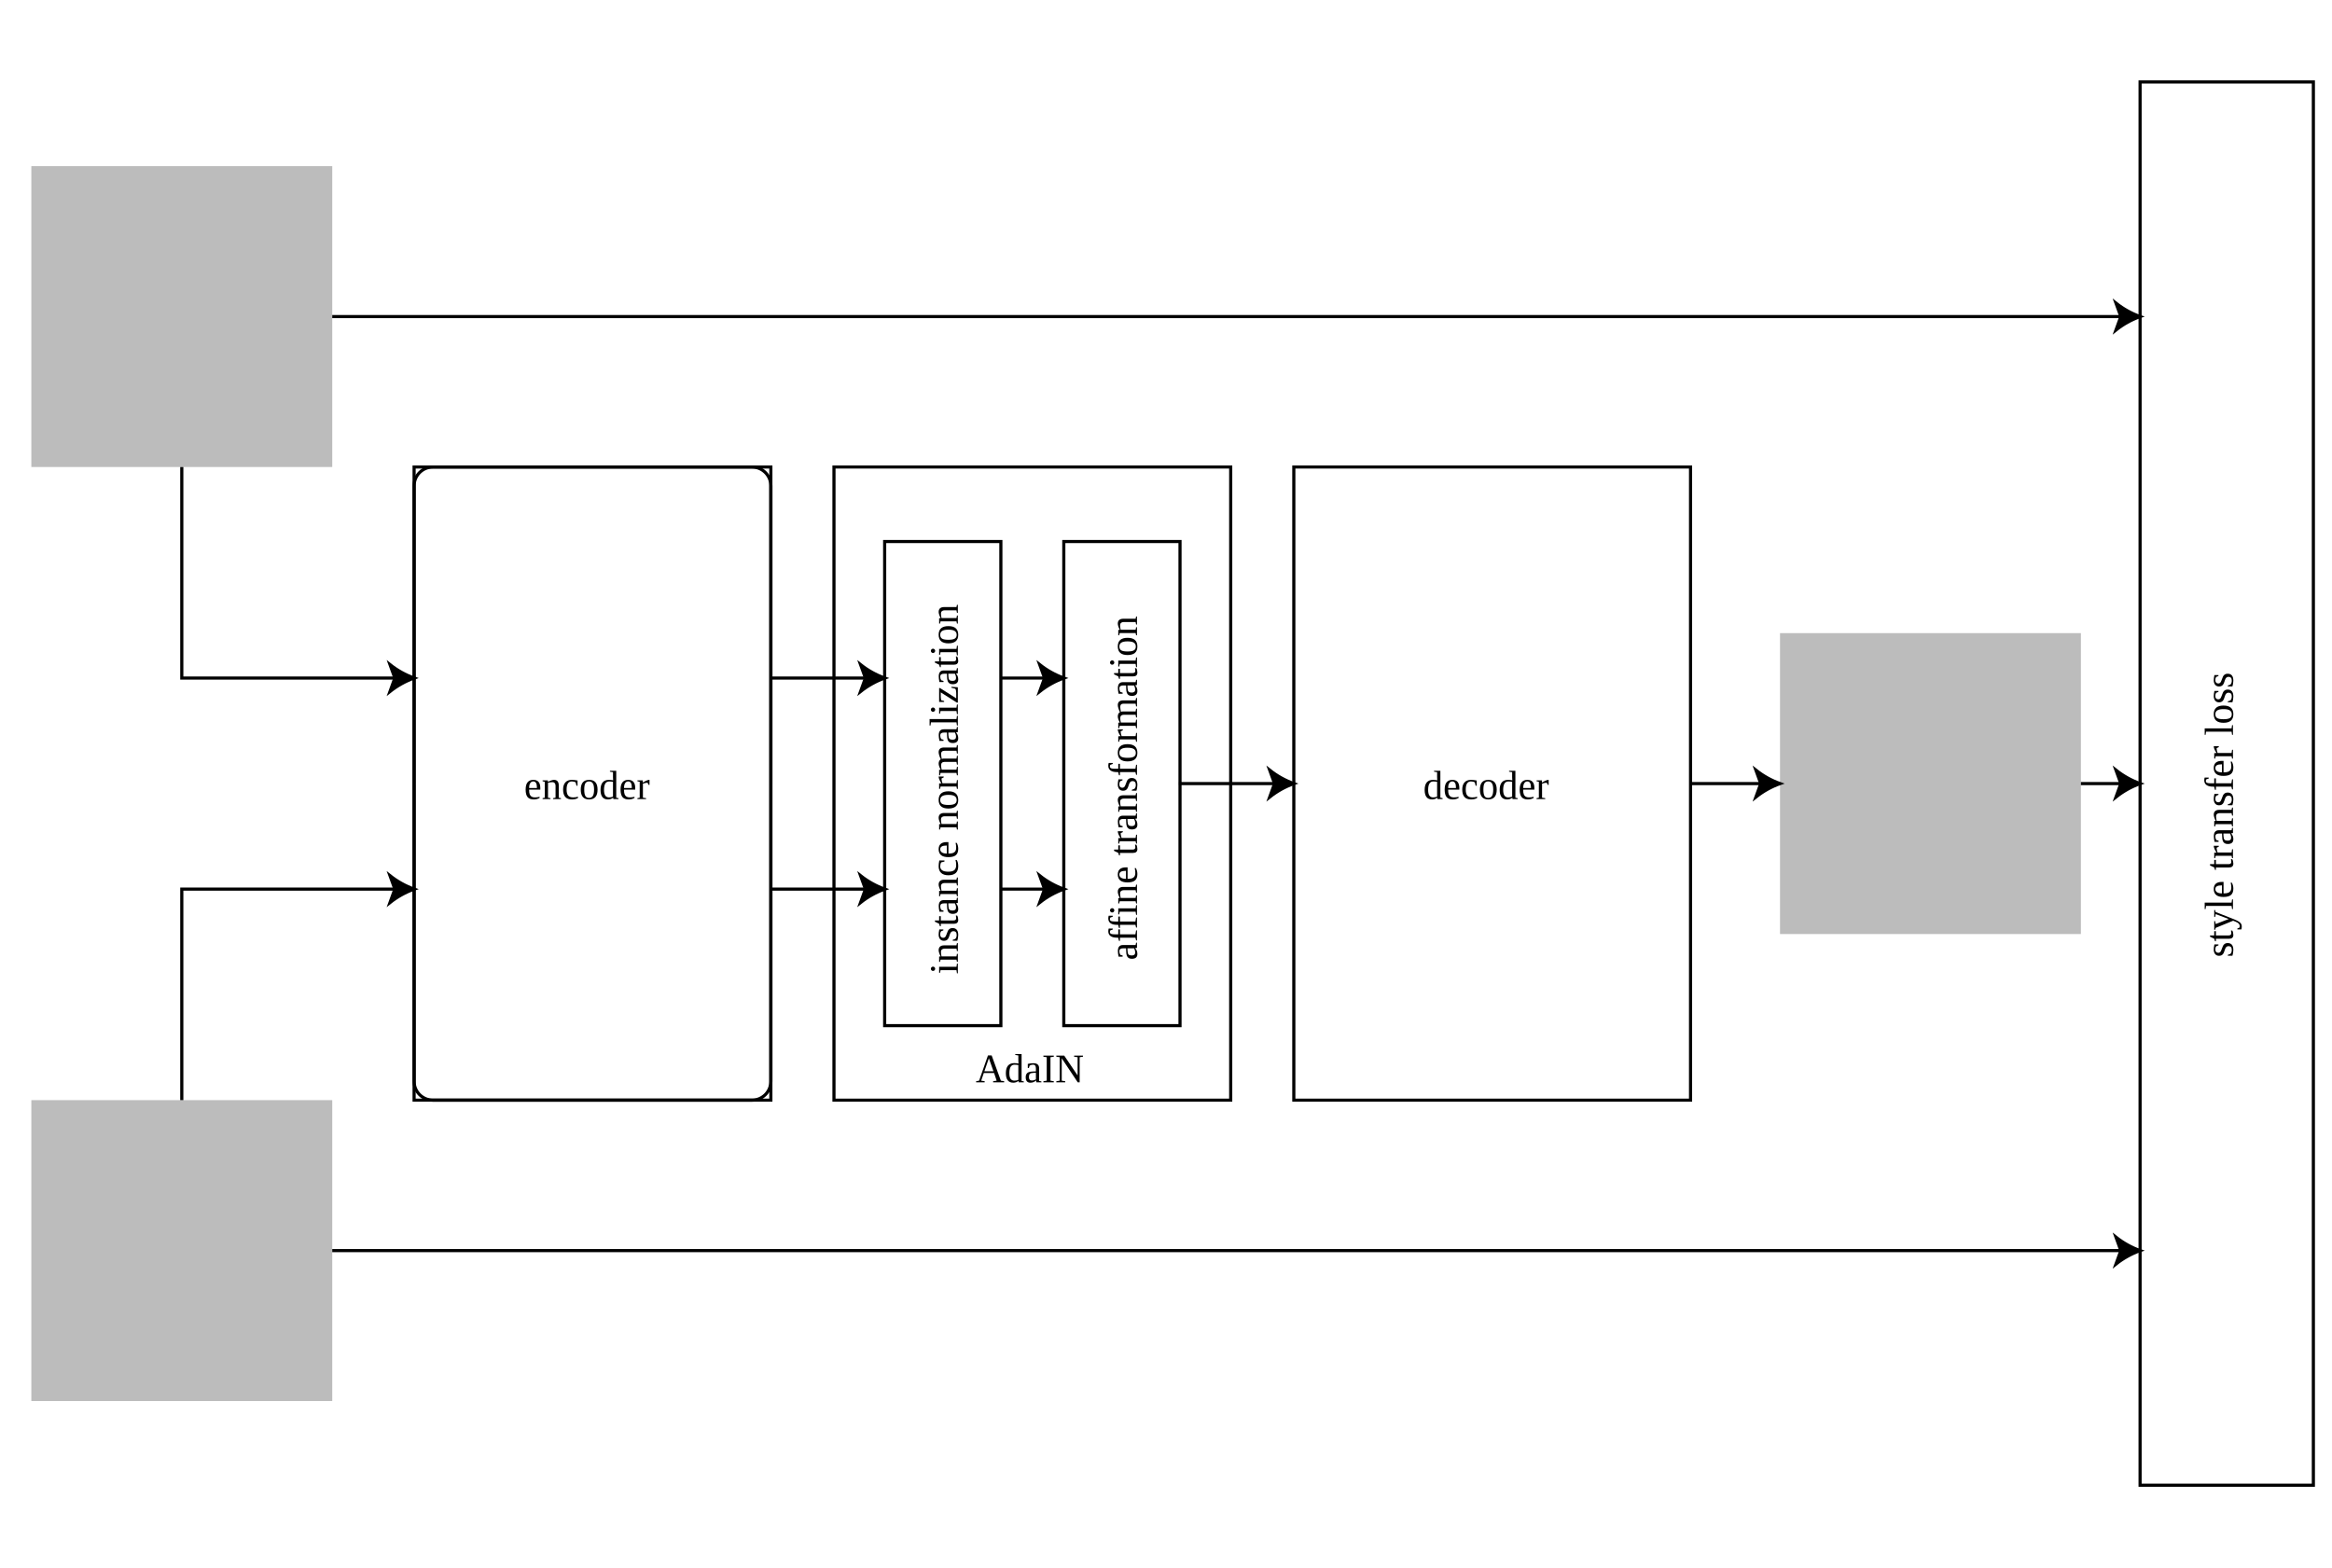
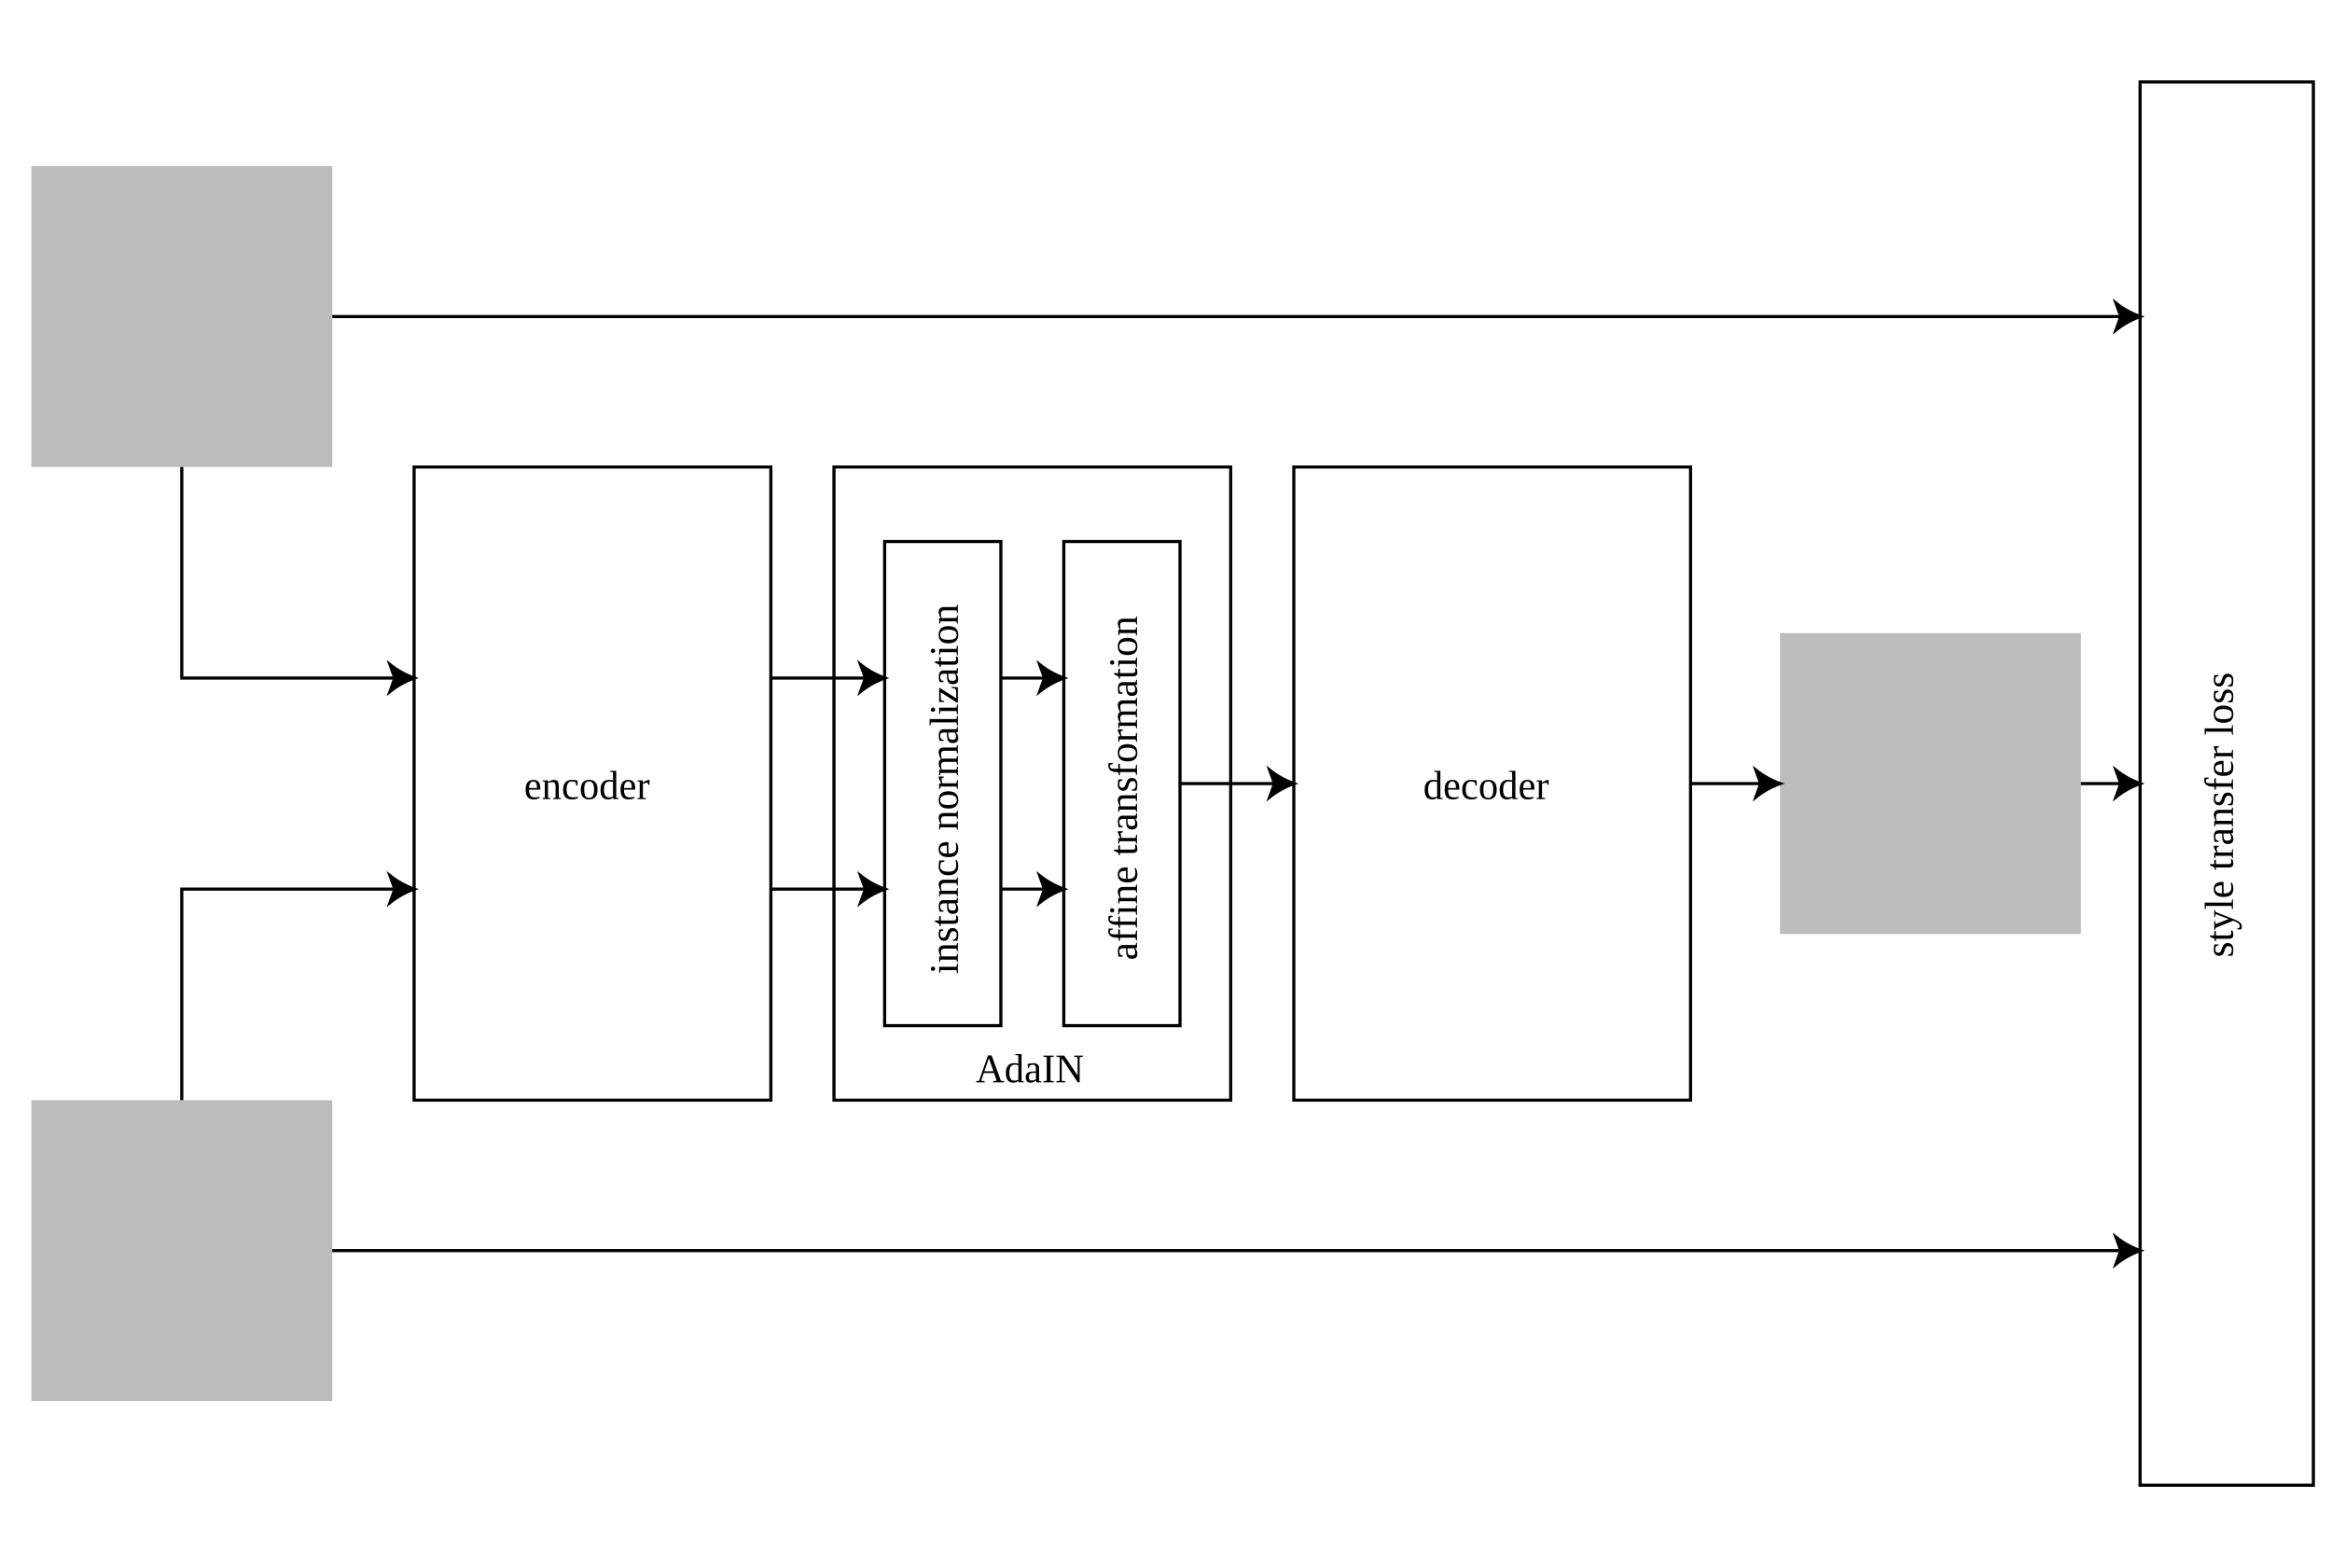
<svg xmlns="http://www.w3.org/2000/svg" viewBox="0 0 744 500">
+   <defs>
+     <linearGradient id="linearStroke" x1="0%" y1="0%" x2="0%" y2="100%" spreadMethod="pad">
+       <stop offset="0%" stop-color="#2196f3" />
+       <stop offset="100%" stop-color="#f44336" />
+     </linearGradient>
+     <linearGradient id="linearFill" x1="0%" y1="0%" x2="0%" y2="100%" spreadMethod="pad">
+       <stop offset="0%" stop-color="#90caf9" />
+       <stop offset="100%" stop-color="#ef9a9a" />
+     </linearGradient>
+   </defs>
  <g transform="matrix(1, 0, 0, 0.975379, -7.961152, 90.41972)" id="encoder">
    <rect x="140.076" y="60.059" width="113.818" height="207.099" style="fill: none; stroke: rgb(0, 0, 0);" class="figure-group figure-box" />
    <text x="400.91" y="193.092" style="font-size: 13px; white-space: pre;" transform="matrix(0.975379, 0, 0, 1.025243, -215.8822, -29.29739)" class="figure-text">encoder</text>
  </g>
  <g transform="matrix(1, 0, 0, 0.975379, 285.4577, 90.41969)" id="decoder">
-     <rect x="127.32" y="60.059" width="126.574" height="207.099" style="fill: none; stroke: rgb(0, 0, 0);" class="figure-group figure-box" />
+     <rect x="127.32" y="60.059" width="126.574" height="207.099" style="fill: none; stroke: rgb(0, 0, 0);" class="figure-group figure-box figure-filmed-network" />
    <text x="400.91" y="193.092" style="font-size: 13px; white-space: pre;" transform="matrix(0.975379, 0, 0, 1.025243, -222.4355, -29.29739)" class="figure-text">decoder</text>
  </g>
  <g transform="matrix(1, 0, 0, 0.975379, 138.7483, 90.41969)" id="adain">
    <rect x="127.32" y="60.059" width="126.574" height="207.099" style="fill: none; stroke: rgb(0, 0, 0);" class="figure-group figure-box" />
    <g transform="matrix(1, 0, 0, 1.025243, -342.0662, -4.129364)">
      <rect x="480.149" y="86.381" width="37.075" height="154.454" style="fill: none; stroke: rgb(0, 0, 0);" class="figure-element figure-box" transform="matrix(0.999999, 0, 0, 1, 5.410094, 0)" />
      <text x="603.791" y="32.789" style="font-size: 13px; white-space: pre;" transform="matrix(0, -1, 1.000002, 0, 476.1195, 828.2017)" class="figure-text">instance normalization</text>
    </g>
    <line style="stroke: rgb(0, 0, 0);" x1="200.646" y1="198.124" x2="180.567" y2="198.124" class="figure-line figure-film-generator-edge" />
    <line style="stroke: rgb(0, 0, 0);" x1="200.646" y1="129.092" x2="180.567" y2="129.092" class="figure-line figure-filmed-network-edge" />
-     <g transform="matrix(1, 0, 0, 1.025243, -284.9122, -4.12937)" class="film-layer">
-       <rect x="480.149" y="86.381" width="37.075" height="154.454" style="fill: none; stroke: rgb(0, 0, 0);" class="figure-element figure-box figure-film-layer" transform="matrix(0.999999, 0, 0, 1, 5.410094, 0)" />
-       <text x="603.791" y="32.789" style="font-size: 13px; white-space: pre;" transform="matrix(0, -1, 1.000002, 0, 476.1195, 823.7486)" class="figure-text">affine transformation</text>
-     </g>
    <text x="400.91" y="193.092" style="font-size: 13px; white-space: pre;" transform="matrix(0.975379, 0, 0, 1.025243, -218.4883, 63.35326)" class="figure-text">AdaIN</text>
+   </g>
+   <g transform="matrix(1, 0, 0, 1, -146.1639, 86.39199)" class="film-layer">
+     <rect x="480.149" y="86.381" width="37.075" height="154.454" style="fill: none; stroke: rgb(0, 0, 0);" class="figure-element figure-box figure-film-layer" transform="matrix(0.999999, 0, 0, 1, 5.410094, 0)" />
+     <text x="603.791" y="32.789" style="font-size: 13px; white-space: pre;" transform="matrix(0, -1, 1.000002, 0, 476.1195, 823.7486)" class="figure-text">affine transformation</text>
  </g>
  <rect x="10" y="351" width="96" height="96" style="fill: rgb(188, 188, 188);" id="style-image-placeholder">
    </rect>
  <rect x="10" y="53" width="96" height="96" style="fill: rgb(188, 188, 188);" id="content-image-placeholder">
    </rect>
  <rect x="567.893" y="202" width="96" height="96" style="fill: rgb(188, 188, 188);" id="stylized-image-placeholder">
    </rect>
  <line style="stroke: rgb(0, 0, 0);" x1="682.771" y1="399" x2="106" y2="399" class="figure-line" />
  <line style="stroke: rgb(0, 0, 0);" x1="682.771" y1="101" x2="106" y2="101" class="figure-line" />
  <line style="stroke: rgb(0, 0, 0);" x1="682.771" y1="250" x2="663.893" y2="250" class="figure-line" />
  <line style="stroke: rgb(0, 0, 0);" x1="567.893" y1="250" x2="539.352" y2="250" class="figure-line figure-filmed-network-edge" />
  <line style="stroke: rgb(0, 0, 0);" x1="412.778" y1="250" x2="376.133" y2="250" class="figure-line figure-filmed-network-edge" />
  <line style="stroke: rgb(0, 0, 0);" x1="282.243" y1="283.666" x2="245.933" y2="283.666" class="figure-line figure-film-generator-edge" />
  <path style="fill: none; stroke: rgb(0, 0, 0);" d="M 58 149 L 58 216.333 L 132.115 216.333" class="figure-line figure-filmed-network-edge" />
  <path style="fill: none; stroke: rgb(0, 0, 0);" d="M 132.115 283.666 L 58 283.666 L 58 351" class="figure-line figure-film-generator-edge" />
  <line style="stroke: rgb(0, 0, 0);" x1="282.243" y1="216.333" x2="245.933" y2="216.333" class="figure-line figure-filmed-network-edge" />
  <g transform="matrix(1, 0, 0, 1, 2.204233, 0.000035)">
    <rect x="680.567" width="55.285" height="447.71" style="fill: none; stroke: rgb(0, 0, 0);" class="figure-group figure-box" y="26.145" />
    <text x="351.685" y="354.277" style="font-size: 13px; white-space: pre;" class="figure-text" transform="matrix(0, -1, 1, 0, 355.92, 657.1562)">style transfer loss</text>
  </g>
-   <g transform="matrix(1, 0, 0, 1, 40.55402, 0.160026)" class="film-generator">
-     <path d="M 91.561 249.84 l 0 -95 a 6 6 0 0 1 6 -6 l 101.82 0 a 6 6 0 0 1 6 6 l 0 95" style="fill: none; stroke: rgb(0, 0, 0); pointer-events: bounding-box;" class="figure-line figure-film-generator" />
-     <text x="5.004" y="254.928" class="figure-text" transform="matrix(1, 0, 0, 1.000001, 102.2444, -87.01343)" style="font-size: 13px; white-space: pre;" />
-   </g>
-   <g transform="matrix(1, 0, 0, 1, 40.55401, 173.632)" class="filmed-network">
-     <path d="M 91.56 76.368 l 0 95 a 6 6 0 0 0 6 6 l 101.82 0 a 6 6 0 0 0 6 -6 l 0 -95" style="fill: none; stroke: rgb(0, 0, 0); pointer-events: bounding-box;" class="figure-line figure-filmed-network" />
-     <text x="5.004" y="254.928" class="figure-text" transform="matrix(1, 0, 0, 1.000001, 96.89188, -87.74943)" style="font-size: 13px; white-space: pre;" />
-   </g>
  <path style="stroke: rgb(0, 0, 0);" d="M 132.115 216.33 C 129.336 217.329 126.739 218.775 124.425 220.61 L 125.975 216.33 L 124.425 212.05 C 126.739 213.885 129.336 215.33 132.115 216.33 Z" class="figure-path figure-filmed-network-arrow" />
  <path style="stroke: rgb(0, 0, 0);" d="M 132.115 283.67 C 129.336 284.669 126.739 286.115 124.425 287.95 L 125.975 283.67 L 124.425 279.39 C 126.739 281.225 129.336 282.67 132.115 283.67 Z" class="figure-path figure-film-generator-arrow" />
  <path style="stroke: rgb(0, 0, 0);" d="M 282.243 216.33 C 279.464 217.329 276.867 218.775 274.553 220.61 L 276.103 216.33 L 274.553 212.05 C 276.867 213.885 279.464 215.33 282.243 216.33 Z" class="figure-path figure-filmed-network-arrow" />
  <path style="stroke: rgb(0, 0, 0);" d="M 282.243 283.67 C 279.464 284.669 276.867 286.115 274.553 287.95 L 276.103 283.67 L 274.553 279.39 C 276.867 281.225 279.464 282.67 282.243 283.67 Z" class="figure-path figure-film-generator-arrow" />
  <path style="stroke: rgb(0, 0, 0);" d="M 339.395 216.33 C 336.616 217.329 334.019 218.775 331.705 220.61 L 333.255 216.33 L 331.705 212.05 C 334.019 213.885 336.616 215.33 339.395 216.33 Z" class="figure-path figure-filmed-network-arrow" />
  <path style="stroke: rgb(0, 0, 0);" d="M 339.395 283.67 C 336.616 284.669 334.019 286.115 331.705 287.95 L 333.255 283.67 L 331.705 279.39 C 334.019 281.225 336.616 282.67 339.395 283.67 Z" class="figure-path figure-film-generator-arrow" />
  <path style="stroke: rgb(0, 0, 0);" d="M 412.778 250 C 409.999 250.999 407.402 252.445 405.088 254.28 L 406.638 250 L 405.088 245.72 C 407.402 247.555 409.999 249 412.778 250 Z" class="figure-path figure-filmed-network-arrow" />
  <path style="stroke: rgb(0, 0, 0);" d="M 567.893 250 C 565.114 250.999 562.517 252.445 560.203 254.28 L 561.753 250 L 560.203 245.72 C 562.517 247.555 565.114 249 567.893 250 Z" class="figure-path figure-filmed-network-arrow" />
  <path style="stroke: rgb(0, 0, 0);" d="M 682.771 101 C 679.992 101.999 677.395 103.445 675.081 105.28 L 676.631 101 L 675.081 96.72 C 677.395 98.555 679.992 100 682.771 101 Z" class="figure-path" />
  <path style="stroke: rgb(0, 0, 0);" d="M 682.771 250 C 679.992 250.999 677.395 252.445 675.081 254.28 L 676.631 250 L 675.081 245.72 C 677.395 247.555 679.992 249 682.771 250 Z" class="figure-path" />
  <path style="stroke: rgb(0, 0, 0);" d="M 682.771 399 C 679.992 399.999 677.395 401.445 675.081 403.28 L 676.631 399 L 675.081 394.72 C 677.395 396.555 679.992 398 682.771 399 Z" class="figure-path" />
</svg>
